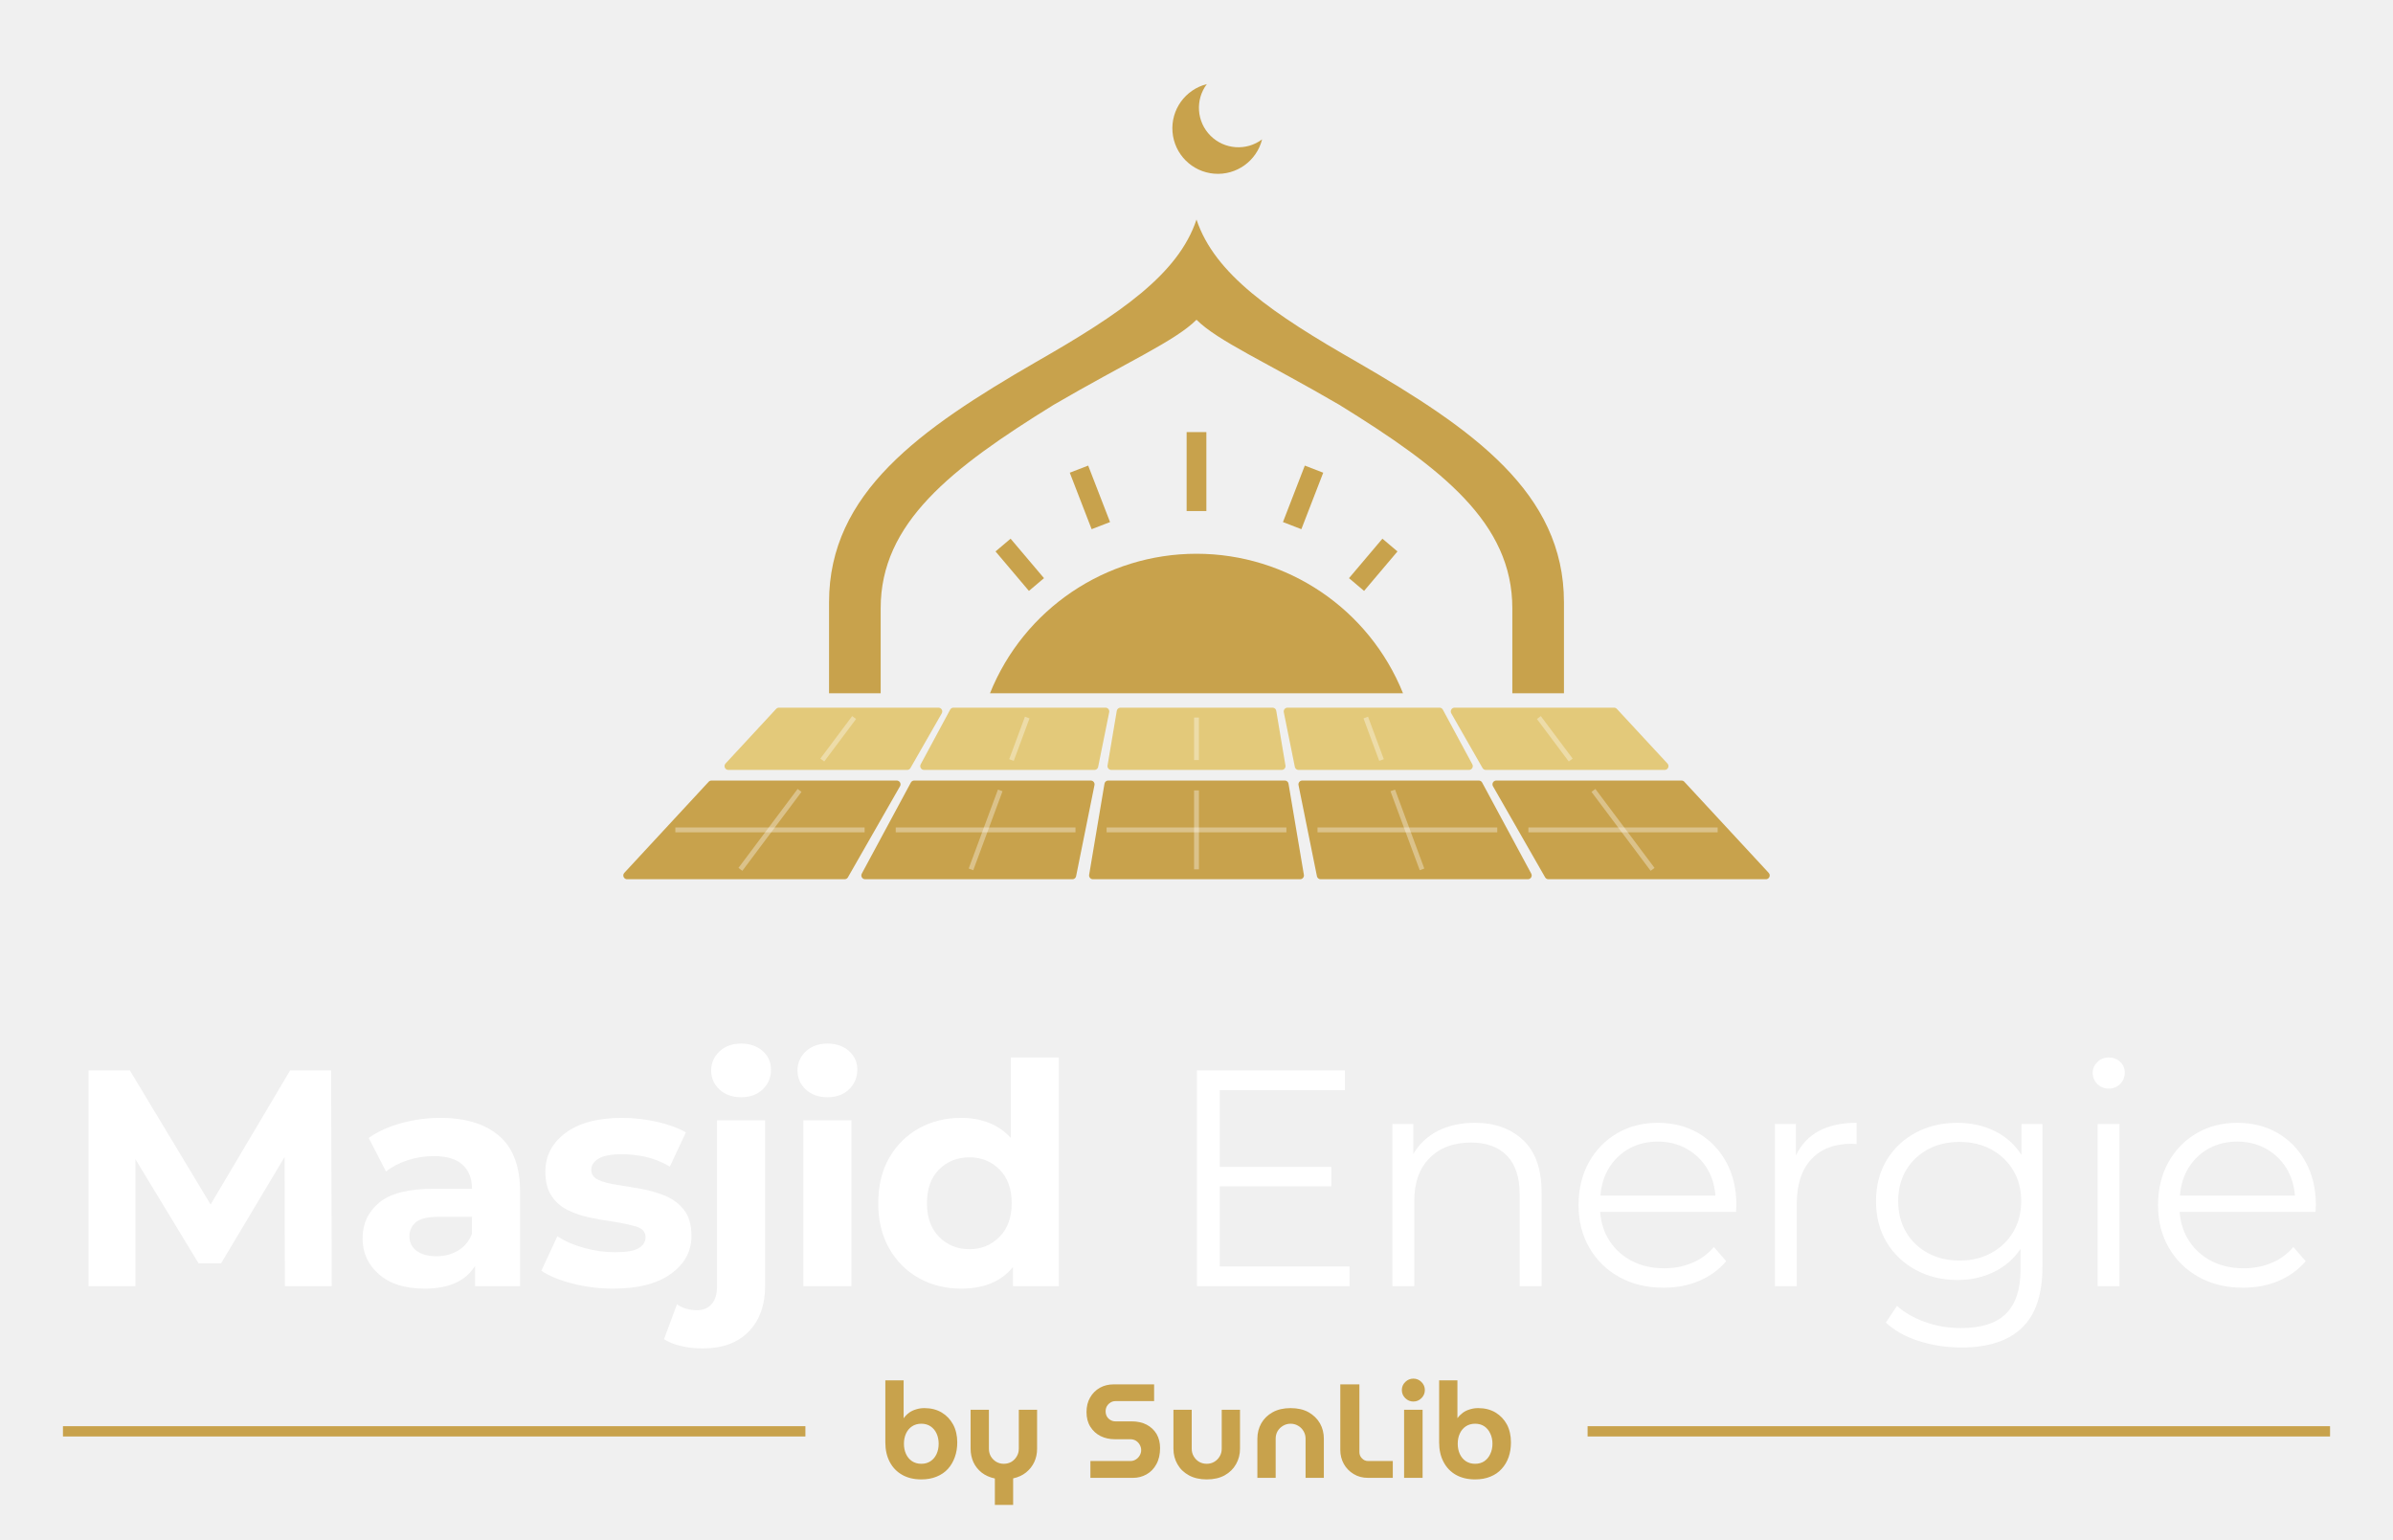
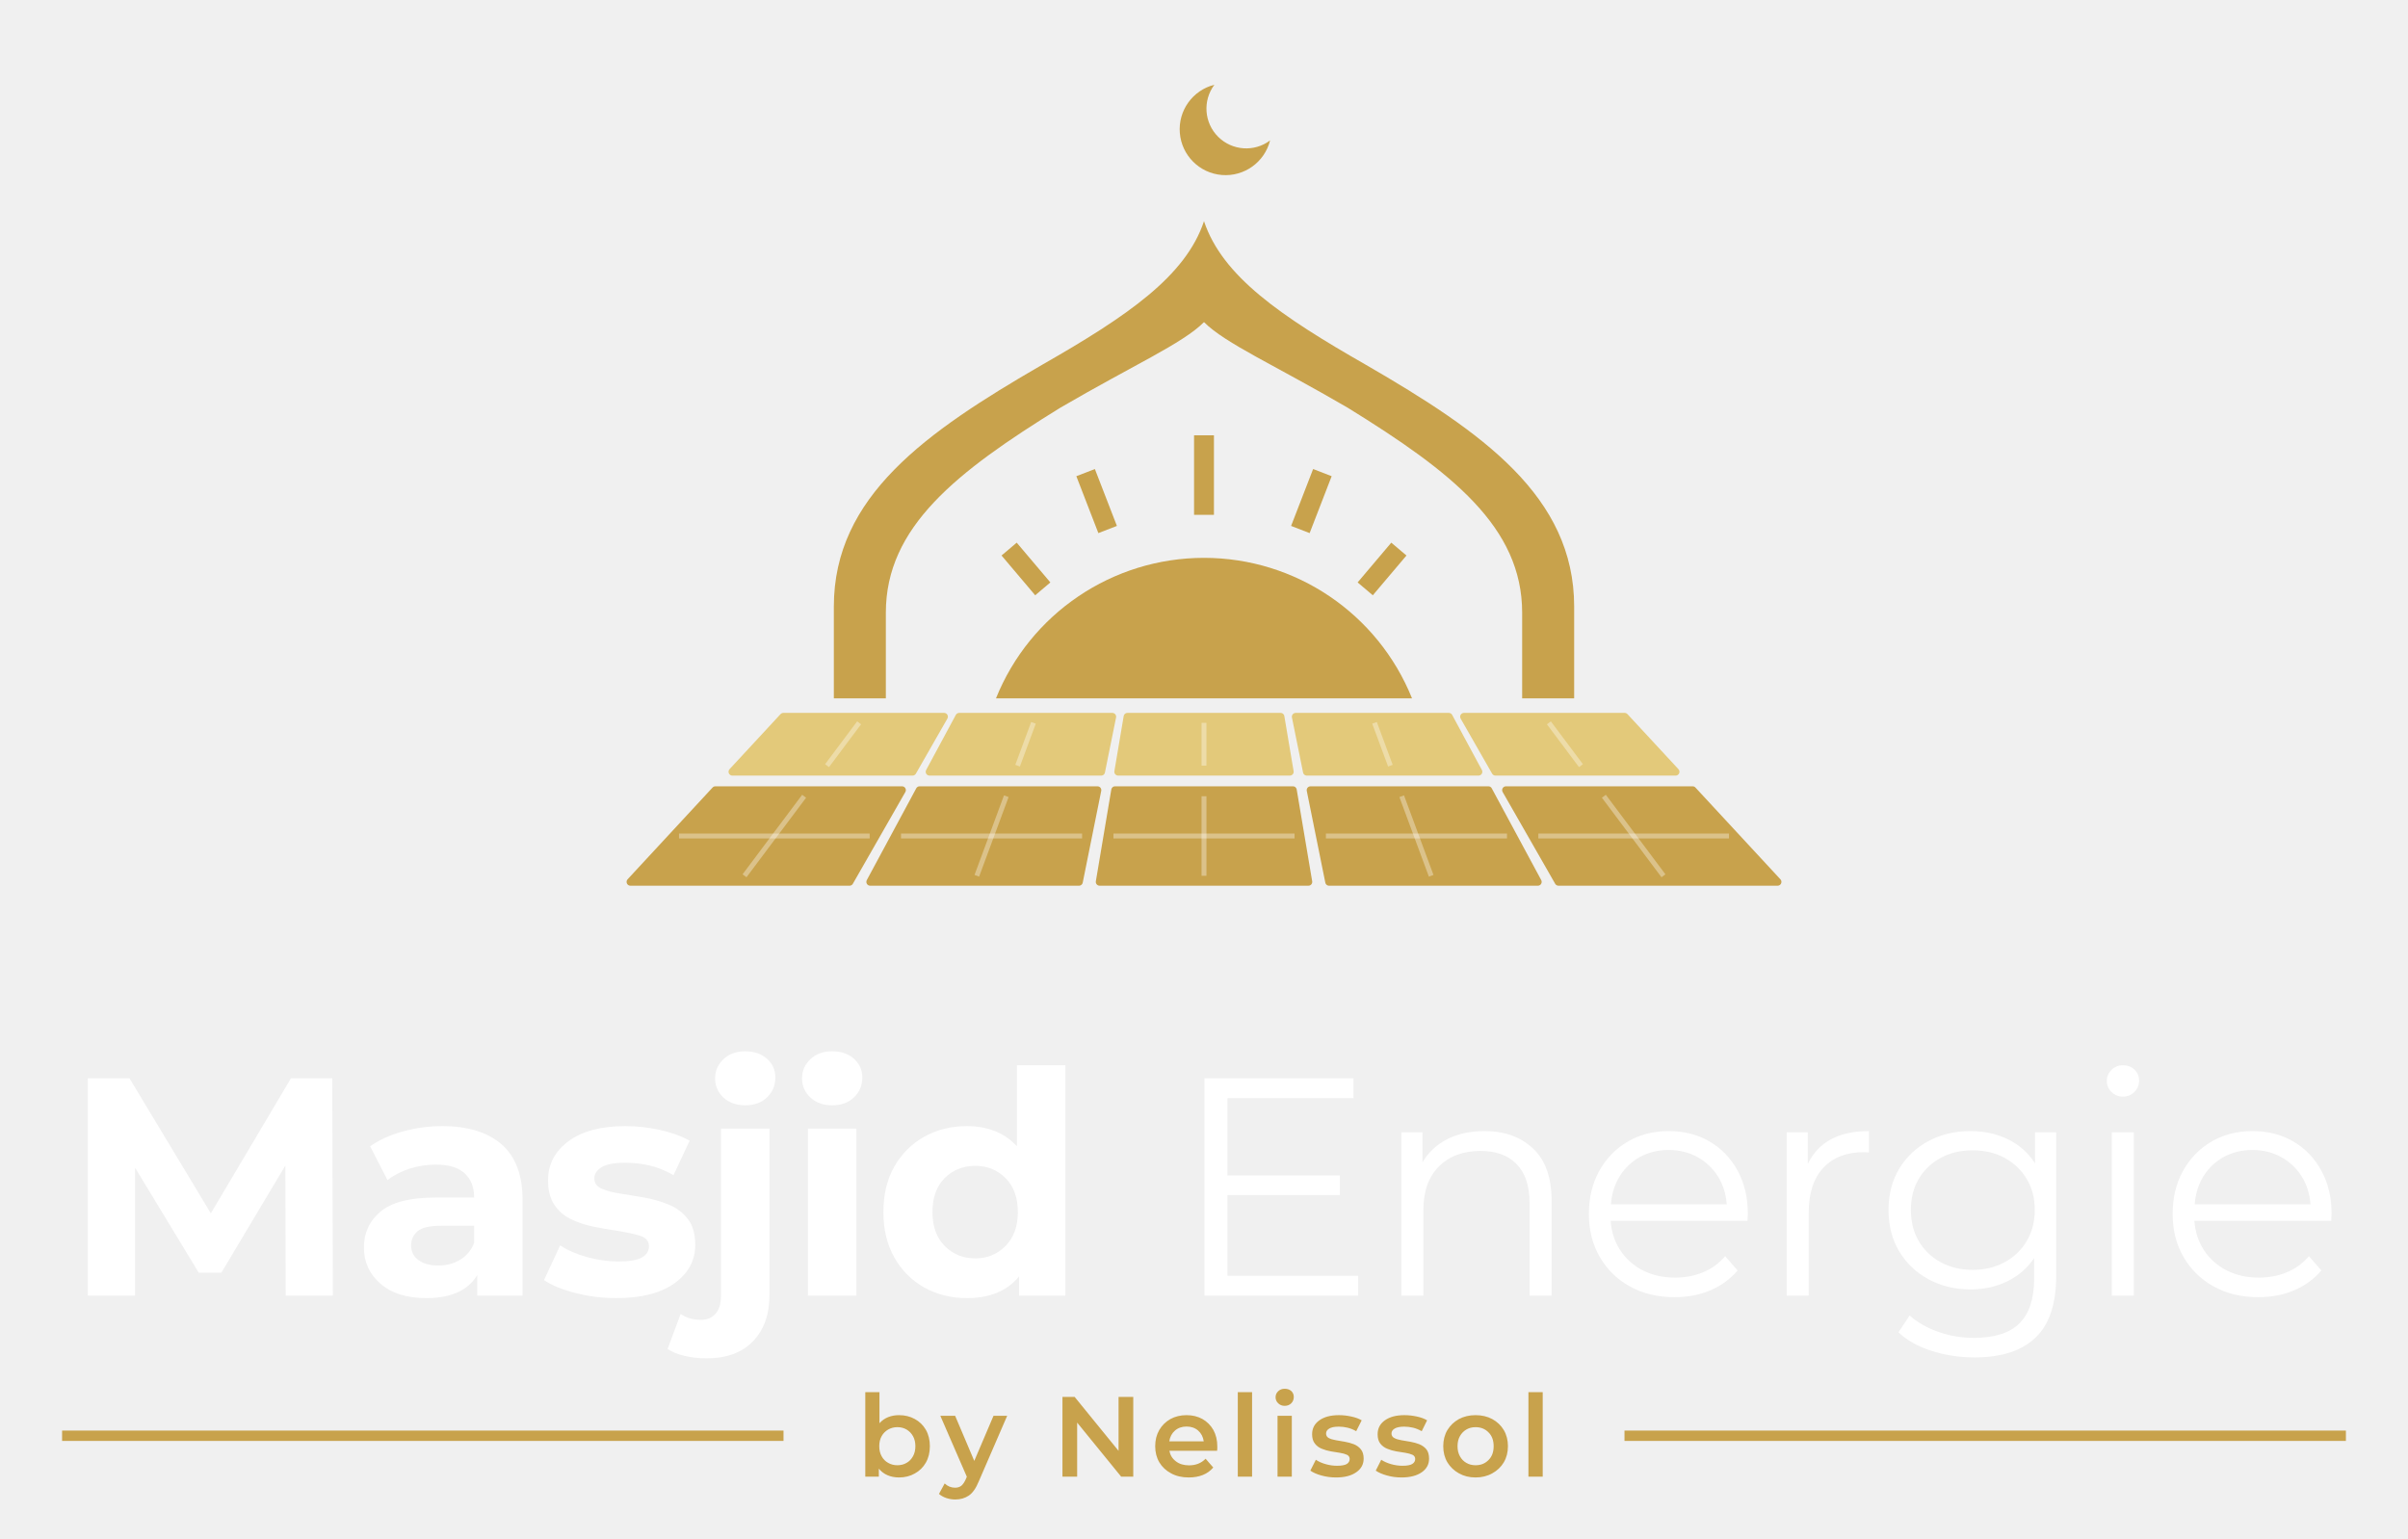
- <svg xmlns="http://www.w3.org/2000/svg" viewBox="-6 -6 232.65 149.85" width="931" height="599">
+ <svg xmlns="http://www.w3.org/2000/svg" viewBox="-6 -6 232.65 148.68" width="931" height="595">
  <svg x="50.325" y="0" width="120" height="81.576" viewBox="0 0 406 276">
    <path d="M206.4 7.4A15 15 0 1 0 224.6 25.6A13 13 0 0 1 206.4 7.4Z" fill="#c8a24c" />
    <path d="M82 208L82 178C82 142 112 121 150 99C178 83 197 70 203 52C209 70 228 83 256 99C294 121 324 142 324 178L324 208L307 208L307 180C307 152 284 134 250 113C226 99 210 92 203 85C196 92 180 99 156 113C122 134 99 152 99 180L99 208Z" fill="#c8a24c" />
    <g stroke="#c8a24c" stroke-width="6.5">
      <line x1="203" y1="148" x2="203" y2="122" />
      <line x1="171.5" y1="152.8" x2="164.3" y2="134.2" />
      <line x1="234.5" y1="152.8" x2="241.7" y2="134.2" />
      <line x1="150.3" y1="172.2" x2="139.3" y2="159.2" />
      <line x1="255.7" y1="172.2" x2="266.7" y2="159.2" />
    </g>
    <path d="M135 208A73.3 73.3 0 0 1 271 208Z" fill="#c8a24c" />
    <g fill="#e3c97a" stroke="#e3c97a" stroke-width="2.5" stroke-linejoin="round">
      <polygon points="65.5,214 118.03,214 107.73,232 48.83,232" />
      <polygon points="122.98,214 173.03,214 169.39,232 113.28,232" />
      <polygon points="177.98,214 228.03,214 231.06,232 174.94,232" />
      <polygon points="232.97,214 283.02,214 292.73,232 236.61,232" />
      <polygon points="287.98,214 340.5,214 357.17,232 298.27,232" />
    </g>
    <g fill="#c8a24c" stroke="#c8a24c" stroke-width="2.5" stroke-linejoin="round">
      <polygon points="43.28,238 104.29,238 87.13,268 15.5,268" />
      <polygon points="110.04,238 168.18,238 162.13,268 93.88,268" />
      <polygon points="173.93,238 232.07,238 237.13,268 168.88,268" />
      <polygon points="237.82,238 295.96,238 312.13,268 243.88,268" />
      <polygon points="301.71,238 362.72,238 390.5,268 318.88,268" />
    </g>
    <g stroke="#ffffff" stroke-opacity="0.35" stroke-width="1.6">
      <line x1="90.26" y1="216" x2="79.78" y2="230" />
      <line x1="147.26" y1="216" x2="142.07" y2="230" />
      <line x1="203" y1="216" x2="203" y2="230" />
      <line x1="258.74" y1="216" x2="263.93" y2="230" />
      <line x1="315.74" y1="216" x2="326.22" y2="230" />
      <line x1="72.29" y1="240" x2="52.81" y2="266" />
      <line x1="138.37" y1="240" x2="128.74" y2="266" />
      <line x1="203" y1="240" x2="203" y2="266" />
      <line x1="267.63" y1="240" x2="277.26" y2="266" />
      <line x1="333.71" y1="240" x2="353.19" y2="266" />
      <line x1="31.39" y1="253" x2="93.71" y2="253" />
      <line x1="103.96" y1="253" x2="163.15" y2="253" />
      <line x1="173.4" y1="253" x2="232.6" y2="253" />
      <line x1="242.85" y1="253" x2="302.04" y2="253" />
      <line x1="312.29" y1="253" x2="374.61" y2="253" />
    </g>
  </svg>
  <path fill="#ffffff" d="M7.05 119.19L2.49 119.19L2.49 98.19L6.51 98.19L14.37 111.24L22.11 98.19L26.10 98.19L26.16 119.19L21.60 119.19L21.57 106.62L15.39 116.97L13.20 116.97L7.05 106.83L7.05 119.19ZM44.49 119.19L40.11 119.19L40.11 117.21Q38.76 119.43 35.19 119.43L35.19 119.43Q32.34 119.43 30.75 118.03Q29.16 116.64 29.16 114.54L29.16 114.54Q29.16 112.41 30.78 111.06Q32.40 109.71 36.09 109.71L36.09 109.71L39.81 109.71L39.81 109.71Q39.81 108.21 38.89 107.37Q37.98 106.53 36.09 106.53L36.09 106.53Q34.80 106.53 33.55 106.93Q32.31 107.34 31.44 108.03L31.44 108.03L29.76 104.76Q31.08 103.83 32.94 103.32Q34.80 102.81 36.72 102.81L36.72 102.81Q40.41 102.81 42.45 104.56Q44.49 106.32 44.49 109.98L44.49 109.98L44.49 119.19ZM39.81 114.09L39.81 114.09L39.81 112.44L36.60 112.44Q34.95 112.44 34.33 112.98Q33.72 113.52 33.72 114.33L33.72 114.33Q33.72 115.23 34.42 115.75Q35.13 116.28 36.36 116.28L36.36 116.28Q37.53 116.28 38.46 115.72Q39.39 115.17 39.81 114.09ZM53.55 119.43L53.55 119.43Q51.48 119.43 49.57 118.93Q47.67 118.44 46.56 117.69L46.56 117.69L48.12 114.33Q49.20 115.05 50.73 115.47Q52.26 115.89 53.73 115.89L53.73 115.89Q55.35 115.89 56.02 115.50Q56.70 115.11 56.70 114.42L56.70 114.42Q56.70 113.64 55.74 113.37Q54.78 113.10 53.43 112.89L53.43 112.89Q52.35 112.74 51.22 112.50Q50.10 112.26 49.12 111.78Q48.15 111.30 47.55 110.40Q46.95 109.50 46.95 108.03L46.95 108.03Q46.95 105.75 48.91 104.28Q50.88 102.81 54.42 102.81L54.42 102.81Q56.07 102.81 57.76 103.18Q59.46 103.56 60.63 104.22L60.63 104.22L59.07 107.55Q57.87 106.86 56.70 106.60Q55.53 106.35 54.42 106.35L54.42 106.35Q52.83 106.35 52.12 106.78Q51.42 107.22 51.42 107.85L51.42 107.85Q51.42 108.54 52.12 108.85Q52.83 109.17 53.94 109.33Q55.05 109.50 56.29 109.72Q57.54 109.95 58.65 110.41Q59.76 110.88 60.46 111.79Q61.17 112.71 61.17 114.30L61.17 114.30Q61.17 116.55 59.17 117.99Q57.18 119.43 53.55 119.43ZM62.25 125.25L62.25 125.25Q61.17 125.25 60.18 125.02Q59.19 124.80 58.50 124.35L58.50 124.35L59.76 120.96Q60.57 121.53 61.74 121.53L61.74 121.53Q62.61 121.53 63.13 120.94Q63.66 120.36 63.66 119.19L63.66 119.19L63.66 103.05L68.34 103.05L68.34 119.16Q68.34 121.95 66.75 123.60Q65.16 125.25 62.25 125.25ZM66.00 100.80L66.00 100.80Q64.71 100.80 63.90 100.05Q63.09 99.30 63.09 98.19L63.09 98.19Q63.09 97.11 63.90 96.34Q64.71 95.58 66.00 95.58L66.00 95.58Q67.29 95.58 68.10 96.30Q68.91 97.02 68.91 98.10L68.91 98.10Q68.91 99.27 68.11 100.03Q67.32 100.80 66.00 100.80ZM76.74 119.19L72.06 119.19L72.06 103.05L76.74 103.05L76.74 119.19ZM74.40 100.80L74.40 100.80Q73.11 100.80 72.30 100.05Q71.49 99.30 71.49 98.19L71.49 98.19Q71.49 97.11 72.30 96.34Q73.11 95.58 74.40 95.58L74.40 95.58Q75.69 95.58 76.50 96.30Q77.31 97.02 77.31 98.10L77.31 98.10Q77.31 99.27 76.51 100.03Q75.72 100.80 74.40 100.80ZM87.42 119.43L87.42 119.43Q85.14 119.43 83.31 118.41Q81.48 117.39 80.41 115.51Q79.35 113.64 79.35 111.12L79.35 111.12Q79.35 108.57 80.41 106.71Q81.48 104.85 83.31 103.83Q85.14 102.81 87.42 102.81L87.42 102.81Q88.89 102.81 90.12 103.29Q91.35 103.77 92.25 104.76L92.25 104.76L92.25 96.93L96.93 96.93L96.93 119.19L92.46 119.19L92.46 117.33Q90.75 119.43 87.42 119.43ZM88.23 115.59L88.23 115.59Q89.97 115.59 91.15 114.39Q92.34 113.19 92.34 111.12L92.34 111.12Q92.34 109.02 91.15 107.83Q89.97 106.65 88.23 106.65L88.23 106.65Q86.46 106.65 85.27 107.83Q84.09 109.02 84.09 111.12L84.09 111.12Q84.09 113.19 85.27 114.39Q86.46 115.59 88.23 115.59Z" />
  <path fill="#ffffff" d="M125.22 119.19L110.37 119.19L110.37 98.19L124.77 98.19L124.77 100.11L112.59 100.11L112.59 107.58L123.45 107.58L123.45 109.47L112.59 109.47L112.59 117.27L125.22 117.27L125.22 119.19ZM131.52 119.19L129.39 119.19L129.39 103.41L131.43 103.41L131.43 106.32Q132.27 104.88 133.81 104.08Q135.36 103.29 137.43 103.29L137.43 103.29Q140.31 103.29 142.11 104.97Q143.91 106.65 143.91 110.04L143.91 110.04L143.91 119.19L141.78 119.19L141.78 110.25Q141.78 107.76 140.53 106.48Q139.29 105.21 137.04 105.21L137.04 105.21Q134.52 105.21 133.02 106.71Q131.52 108.21 131.52 110.91L131.52 110.91L131.52 119.19ZM155.79 119.34L155.79 119.34Q153.33 119.34 151.47 118.30Q149.61 117.27 148.56 115.45Q147.51 113.64 147.51 111.30L147.51 111.30Q147.51 108.96 148.51 107.14Q149.52 105.33 151.26 104.31Q153.00 103.29 155.22 103.29L155.22 103.29Q157.44 103.29 159.16 104.29Q160.89 105.30 161.88 107.11Q162.87 108.93 162.87 111.30L162.87 111.30Q162.87 111.45 162.85 111.61Q162.84 111.78 162.84 111.96L162.84 111.96L149.61 111.96Q149.73 113.58 150.55 114.82Q151.38 116.07 152.74 116.76Q154.11 117.45 155.85 117.45L155.85 117.45Q157.29 117.45 158.53 116.94Q159.78 116.43 160.68 115.38L160.68 115.38L161.88 116.76Q160.80 118.02 159.24 118.68Q157.68 119.34 155.79 119.34ZM149.64 110.37L149.64 110.37L160.83 110.37Q160.71 108.81 159.96 107.64Q159.21 106.47 157.98 105.79Q156.75 105.12 155.22 105.12L155.22 105.12Q153.69 105.12 152.47 105.78Q151.26 106.44 150.51 107.62Q149.76 108.81 149.64 110.37ZM168.75 119.19L166.62 119.19L166.62 103.41L168.66 103.41L168.66 106.47Q170.19 103.29 174.57 103.29L174.57 103.29L174.57 105.36Q174.42 105.36 174.30 105.34Q174.18 105.33 174.06 105.33L174.06 105.33Q171.57 105.33 170.16 106.84Q168.75 108.36 168.75 111.15L168.75 111.15L168.75 119.19ZM184.77 125.16L184.77 125.16Q182.61 125.16 180.63 124.53Q178.65 123.90 177.42 122.73L177.42 122.73L178.50 121.11Q179.61 122.10 181.24 122.68Q182.88 123.27 184.71 123.27L184.71 123.27Q187.71 123.27 189.12 121.86Q190.53 120.45 190.53 117.54L190.53 117.54L190.53 115.56Q189.54 117.03 187.93 117.81Q186.33 118.59 184.38 118.59L184.38 118.59Q182.13 118.59 180.33 117.61Q178.53 116.64 177.49 114.91Q176.46 113.19 176.46 110.91L176.46 110.91Q176.46 108.66 177.49 106.93Q178.53 105.21 180.33 104.25Q182.13 103.29 184.38 103.29L184.38 103.29Q186.36 103.29 187.99 104.08Q189.63 104.88 190.62 106.41L190.62 106.41L190.62 103.41L192.66 103.41L192.66 117.27Q192.66 121.35 190.66 123.25Q188.67 125.16 184.77 125.16ZM184.59 116.70L184.59 116.70Q186.33 116.70 187.68 115.96Q189.03 115.23 189.81 113.92Q190.59 112.62 190.59 110.91L190.59 110.91Q190.59 109.20 189.81 107.91Q189.03 106.62 187.68 105.88Q186.33 105.15 184.59 105.15L184.59 105.15Q182.85 105.15 181.50 105.88Q180.15 106.62 179.38 107.91Q178.62 109.20 178.62 110.91L178.62 110.91Q178.62 112.62 179.38 113.92Q180.15 115.23 181.50 115.96Q182.85 116.70 184.59 116.70ZM200.16 119.19L198.03 119.19L198.03 103.41L200.16 103.41L200.16 119.19ZM199.11 99.96L199.11 99.96Q198.45 99.96 198.00 99.51Q197.55 99.06 197.55 98.43L197.55 98.43Q197.55 97.83 198.00 97.38Q198.45 96.93 199.11 96.93L199.11 96.93Q199.77 96.93 200.22 97.35Q200.67 97.77 200.67 98.40L200.67 98.40Q200.67 99.06 200.22 99.51Q199.77 99.96 199.11 99.96ZM212.19 119.34L212.19 119.34Q209.73 119.34 207.87 118.30Q206.01 117.27 204.96 115.45Q203.91 113.64 203.91 111.30L203.91 111.30Q203.91 108.96 204.91 107.14Q205.92 105.33 207.66 104.31Q209.40 103.29 211.62 103.29L211.62 103.29Q213.84 103.29 215.56 104.29Q217.29 105.30 218.28 107.11Q219.27 108.93 219.27 111.30L219.27 111.30Q219.27 111.45 219.25 111.61Q219.24 111.78 219.24 111.96L219.24 111.96L206.01 111.96Q206.13 113.58 206.95 114.82Q207.78 116.07 209.14 116.76Q210.51 117.45 212.25 117.45L212.25 117.45Q213.69 117.45 214.93 116.94Q216.18 116.43 217.08 115.38L217.08 115.38L218.28 116.76Q217.20 118.02 215.64 118.68Q214.08 119.34 212.19 119.34ZM206.04 110.37L206.04 110.37L217.23 110.37Q217.11 108.81 216.36 107.64Q215.61 106.47 214.38 105.79Q213.15 105.12 211.62 105.12L211.62 105.12Q210.09 105.12 208.87 105.78Q207.66 106.44 206.91 107.62Q206.16 108.81 206.04 110.37Z" />
-   <path fill="#c8a24c" d="M83.54 138.00L83.54 138.00Q82.47 138.00 81.69 137.56Q80.90 137.12 80.47 136.30Q80.04 135.49 80.04 134.40L80.04 134.40L80.04 128.36L81.82 128.36L81.82 132.03L81.84 132.03Q82.04 131.74 82.35 131.51Q82.65 131.29 83.04 131.18Q83.42 131.06 83.84 131.06L83.84 131.06Q84.81 131.06 85.53 131.49Q86.24 131.92 86.64 132.66Q87.04 133.41 87.04 134.40L87.04 134.40Q87.04 135.18 86.80 135.84Q86.57 136.49 86.13 136.98Q85.68 137.47 85.03 137.73Q84.38 138.00 83.54 138.00ZM83.54 136.48L83.54 136.48Q84.07 136.48 84.45 136.22Q84.83 135.96 85.03 135.52Q85.23 135.08 85.23 134.53L85.23 134.53Q85.23 133.98 85.03 133.54Q84.83 133.10 84.45 132.84Q84.07 132.58 83.54 132.58L83.54 132.58Q83.02 132.58 82.63 132.84Q82.25 133.10 82.05 133.54Q81.85 133.98 81.85 134.53L81.85 134.53Q81.85 135.08 82.05 135.52Q82.25 135.96 82.63 136.22Q83.02 136.48 83.54 136.48ZM92.48 140.48L90.70 140.48L90.70 137.91Q89.95 137.75 89.42 137.34Q88.89 136.92 88.61 136.32Q88.34 135.71 88.34 135.02L88.34 135.02L88.34 131.22L90.12 131.22L90.12 135.02Q90.12 135.43 90.31 135.76Q90.51 136.09 90.84 136.29Q91.17 136.48 91.57 136.48L91.57 136.48Q91.98 136.48 92.31 136.29Q92.64 136.09 92.83 135.76Q93.03 135.43 93.03 135.02L93.03 135.02L93.03 131.22L94.81 131.22L94.81 135.02Q94.81 135.71 94.54 136.30Q94.26 136.90 93.74 137.32Q93.22 137.74 92.48 137.90L92.48 137.90L92.48 140.48ZM104.13 137.85L100.00 137.85L100.00 136.21L103.90 136.21Q104.18 136.21 104.42 136.06Q104.65 135.92 104.79 135.68Q104.94 135.44 104.94 135.15L104.94 135.15Q104.94 134.86 104.79 134.61Q104.65 134.37 104.42 134.23Q104.18 134.09 103.90 134.09L103.90 134.09L102.38 134.09Q101.61 134.09 100.98 133.78Q100.36 133.46 99.99 132.87Q99.62 132.28 99.62 131.45L99.62 131.45Q99.62 130.63 99.97 130.03Q100.32 129.42 100.92 129.08Q101.52 128.75 102.25 128.75L102.25 128.75L106.20 128.75L106.20 130.38L102.43 130.38Q102.17 130.38 101.95 130.52Q101.73 130.66 101.60 130.88Q101.48 131.10 101.48 131.37L101.48 131.37Q101.48 131.64 101.60 131.87Q101.73 132.09 101.95 132.22Q102.17 132.35 102.43 132.35L102.43 132.35L104.00 132.35Q104.85 132.35 105.47 132.67Q106.09 133.00 106.44 133.58Q106.78 134.17 106.78 134.95L106.78 134.95Q106.78 135.87 106.42 136.52Q106.07 137.17 105.46 137.51Q104.86 137.85 104.13 137.85L104.13 137.85ZM111.32 138.00L111.32 138.00Q110.31 138.00 109.58 137.60Q108.85 137.20 108.47 136.52Q108.08 135.84 108.08 135.02L108.08 135.02L108.08 131.22L109.86 131.22L109.86 135.02Q109.86 135.43 110.06 135.76Q110.25 136.09 110.58 136.29Q110.92 136.48 111.32 136.48L111.32 136.48Q111.72 136.48 112.05 136.29Q112.39 136.09 112.58 135.76Q112.78 135.43 112.78 135.02L112.78 135.02L112.78 131.22L114.56 131.22L114.56 135.02Q114.56 135.84 114.17 136.52Q113.79 137.20 113.07 137.60Q112.35 138.00 111.32 138.00ZM118.03 137.85L116.25 137.85L116.25 134.04Q116.25 133.22 116.63 132.54Q117.01 131.87 117.74 131.46Q118.47 131.06 119.48 131.06L119.48 131.06Q120.51 131.06 121.23 131.46Q121.95 131.87 122.34 132.54Q122.72 133.22 122.72 134.04L122.72 134.04L122.72 137.85L120.94 137.85L120.94 134.04Q120.94 133.63 120.74 133.30Q120.55 132.97 120.22 132.78Q119.89 132.58 119.48 132.58L119.48 132.58Q119.08 132.58 118.75 132.78Q118.42 132.97 118.22 133.30Q118.03 133.63 118.03 134.04L118.03 134.04L118.03 137.85ZM129.43 137.85L127.02 137.85Q126.22 137.85 125.61 137.47Q125.00 137.10 124.66 136.49Q124.32 135.87 124.32 135.13L124.32 135.13L124.32 128.75L126.18 128.75L126.18 135.35Q126.18 135.70 126.43 135.95Q126.67 136.21 127.02 136.21L127.02 136.21L129.43 136.21L129.43 137.85ZM132.33 137.85L130.53 137.85L130.53 131.22L132.33 131.22L132.33 137.85ZM131.43 130.42L131.43 130.42Q130.98 130.42 130.64 130.09Q130.31 129.76 130.31 129.30L130.31 129.30Q130.31 128.85 130.64 128.52Q130.98 128.19 131.43 128.19L131.43 128.19Q131.89 128.19 132.22 128.52Q132.55 128.85 132.55 129.30L132.55 129.30Q132.55 129.76 132.22 130.09Q131.89 130.42 131.43 130.42ZM137.44 138.00L137.44 138.00Q136.37 138.00 135.58 137.56Q134.80 137.12 134.37 136.30Q133.94 135.49 133.94 134.40L133.94 134.40L133.94 128.36L135.72 128.36L135.72 132.03L135.73 132.03Q135.94 131.74 136.25 131.51Q136.55 131.29 136.94 131.18Q137.32 131.06 137.74 131.06L137.74 131.06Q138.71 131.06 139.43 131.49Q140.14 131.92 140.54 132.66Q140.93 133.41 140.93 134.40L140.93 134.40Q140.93 135.18 140.70 135.84Q140.47 136.49 140.02 136.98Q139.58 137.47 138.93 137.73Q138.28 138.00 137.44 138.00ZM137.44 136.48L137.44 136.48Q137.97 136.48 138.35 136.22Q138.72 135.96 138.92 135.52Q139.13 135.08 139.13 134.53L139.13 134.53Q139.13 133.98 138.92 133.54Q138.72 133.10 138.35 132.84Q137.97 132.58 137.44 132.58L137.44 132.58Q136.92 132.58 136.53 132.84Q136.15 133.10 135.95 133.54Q135.75 133.98 135.75 134.53L135.75 134.53Q135.75 135.08 135.95 135.52Q136.15 135.96 136.53 136.22Q136.92 136.48 137.44 136.48Z" />
-   <rect x="0.00" y="132.82" width="72.26" height="1" fill="#c8a24c" />
-   <rect x="148.39" y="132.82" width="72.26" height="1" fill="#c8a24c" />
+   <path fill="#c8a24c" d="M80.86 136.76L80.86 136.76Q80.26 136.76 79.76 136.55Q79.26 136.34 78.91 135.91L78.91 135.91L78.91 136.68L77.60 136.68L77.60 128.52L78.97 128.52L78.97 131.52Q79.33 131.12 79.81 130.93Q80.29 130.74 80.86 130.74L80.86 130.74Q81.71 130.74 82.38 131.11Q83.06 131.48 83.45 132.15Q83.84 132.83 83.84 133.74L83.84 133.74Q83.84 134.65 83.45 135.33Q83.06 136.01 82.38 136.38Q81.71 136.76 80.86 136.76ZM80.70 135.58L80.70 135.58Q81.20 135.58 81.59 135.35Q81.98 135.13 82.21 134.71Q82.44 134.30 82.44 133.74L82.44 133.74Q82.44 133.18 82.21 132.77Q81.98 132.36 81.59 132.13Q81.20 131.90 80.70 131.90L80.70 131.90Q80.21 131.90 79.81 132.13Q79.41 132.36 79.18 132.77Q78.95 133.18 78.95 133.74L78.95 133.74Q78.95 134.30 79.18 134.71Q79.41 135.13 79.81 135.35Q80.21 135.58 80.70 135.58ZM86.29 138.89L86.29 138.89Q85.86 138.89 85.43 138.75Q85.00 138.60 84.72 138.35L84.72 138.35L85.27 137.34Q85.70 137.75 86.28 137.75L86.28 137.75Q86.64 137.75 86.88 137.56Q87.11 137.37 87.31 136.93L87.31 136.93L87.41 136.69L84.85 130.80L86.28 130.80L88.13 135.16L89.99 130.80L91.31 130.80L88.56 137.15Q88.15 138.15 87.59 138.52Q87.03 138.89 86.29 138.89ZM98.07 136.68L96.65 136.68L96.65 128.98L97.83 128.98L102.07 134.19L102.07 128.98L103.49 128.98L103.49 136.68L102.32 136.68L98.07 131.46L98.07 136.68ZM108.85 136.76L108.85 136.76Q107.87 136.76 107.14 136.36Q106.41 135.97 106.01 135.30Q105.61 134.62 105.61 133.74L105.61 133.74Q105.61 132.86 106.00 132.18Q106.39 131.51 107.07 131.12Q107.76 130.74 108.64 130.74L108.64 130.74Q109.50 130.74 110.17 131.11Q110.84 131.49 111.23 132.17Q111.61 132.86 111.61 133.77L111.61 133.77Q111.61 133.86 111.61 133.97Q111.60 134.08 111.59 134.18L111.59 134.18L106.98 134.18Q107.10 134.82 107.61 135.20Q108.11 135.59 108.88 135.59L108.88 135.59Q109.86 135.59 110.48 134.95L110.48 134.95L111.22 135.80Q110.40 136.76 108.85 136.76ZM106.97 133.27L106.97 133.27L110.30 133.27Q110.21 132.63 109.76 132.23Q109.31 131.84 108.64 131.84L108.64 131.84Q107.97 131.84 107.52 132.23Q107.07 132.62 106.97 133.27ZM114.97 136.68L113.59 136.68L113.59 128.52L114.97 128.52L114.97 136.68ZM118.81 136.68L117.43 136.68L117.43 130.80L118.81 130.80L118.81 136.68ZM118.12 129.84L118.12 129.84Q117.74 129.84 117.49 129.59Q117.24 129.35 117.24 129.01L117.24 129.01Q117.24 128.67 117.49 128.43Q117.74 128.19 118.12 128.19L118.12 128.19Q118.51 128.19 118.76 128.41Q119.00 128.64 119.00 128.98L119.00 128.98Q119.00 129.34 118.76 129.59Q118.51 129.84 118.12 129.84ZM123.08 136.76L123.08 136.76Q122.35 136.76 121.67 136.57Q120.99 136.38 120.60 136.10L120.60 136.10L121.13 135.05Q121.51 135.31 122.07 135.47Q122.62 135.63 123.17 135.63L123.17 135.63Q123.83 135.63 124.12 135.46Q124.40 135.28 124.40 134.98L124.40 134.98Q124.40 134.70 124.14 134.57Q123.88 134.45 123.46 134.38Q123.05 134.31 122.59 134.24Q122.13 134.16 121.72 133.99Q121.30 133.83 121.04 133.49Q120.77 133.16 120.77 132.58L120.77 132.58Q120.77 131.74 121.47 131.24Q122.17 130.74 123.36 130.74L123.36 130.74Q123.94 130.74 124.55 130.87Q125.16 131.00 125.56 131.24L125.56 131.24L125.03 132.29Q124.61 132.05 124.19 131.95Q123.77 131.85 123.35 131.85L123.35 131.85Q122.72 131.85 122.42 132.04Q122.12 132.22 122.12 132.51L122.12 132.51Q122.12 132.81 122.38 132.95Q122.64 133.09 123.06 133.16Q123.47 133.22 123.93 133.31Q124.39 133.39 124.81 133.55Q125.22 133.72 125.48 134.04Q125.75 134.37 125.75 134.94L125.75 134.94Q125.75 135.77 125.03 136.26Q124.32 136.76 123.08 136.76ZM129.41 136.76L129.41 136.76Q128.67 136.76 128.00 136.57Q127.32 136.38 126.92 136.10L126.92 136.10L127.45 135.05Q127.84 135.31 128.39 135.47Q128.95 135.63 129.50 135.63L129.50 135.63Q130.16 135.63 130.44 135.46Q130.73 135.28 130.73 134.98L130.73 134.98Q130.73 134.70 130.47 134.57Q130.20 134.45 129.79 134.38Q129.38 134.31 128.91 134.24Q128.45 134.16 128.04 133.99Q127.63 133.83 127.36 133.49Q127.10 133.16 127.10 132.58L127.10 132.58Q127.10 131.74 127.80 131.24Q128.50 130.74 129.68 130.74L129.68 130.74Q130.27 130.74 130.88 130.87Q131.49 131.00 131.88 131.24L131.88 131.24L131.36 132.29Q130.94 132.05 130.52 131.95Q130.09 131.85 129.67 131.85L129.67 131.85Q129.05 131.85 128.74 132.04Q128.44 132.22 128.44 132.51L128.44 132.51Q128.44 132.81 128.71 132.95Q128.97 133.09 129.38 133.16Q129.79 133.22 130.26 133.31Q130.72 133.39 131.13 133.55Q131.54 133.72 131.81 134.04Q132.07 134.37 132.07 134.94L132.07 134.94Q132.07 135.77 131.36 136.26Q130.64 136.76 129.41 136.76ZM136.56 136.76L136.56 136.76Q135.66 136.76 134.95 136.36Q134.25 135.97 133.84 135.30Q133.44 134.62 133.44 133.74L133.44 133.74Q133.44 132.86 133.84 132.18Q134.25 131.51 134.95 131.12Q135.66 130.74 136.56 130.74L136.56 130.74Q137.47 130.74 138.18 131.12Q138.89 131.51 139.29 132.18Q139.69 132.86 139.69 133.74L139.69 133.74Q139.69 134.62 139.29 135.30Q138.89 135.97 138.18 136.36Q137.47 136.76 136.56 136.76ZM136.56 135.58L136.56 135.58Q137.32 135.58 137.81 135.08Q138.31 134.59 138.31 133.74L138.31 133.74Q138.31 132.89 137.81 132.40Q137.32 131.90 136.56 131.90L136.56 131.90Q136.06 131.90 135.67 132.13Q135.28 132.36 135.05 132.77Q134.82 133.18 134.82 133.74L134.82 133.74Q134.82 134.30 135.05 134.71Q135.28 135.13 135.67 135.35Q136.06 135.58 136.56 135.58ZM143.05 136.68L141.67 136.68L141.67 128.52L143.05 128.52L143.05 136.68Z" />
+   <rect x="0.00" y="132.23" width="69.70" height="1" fill="#c8a24c" />
+   <rect x="150.95" y="132.23" width="69.70" height="1" fill="#c8a24c" />
</svg>
